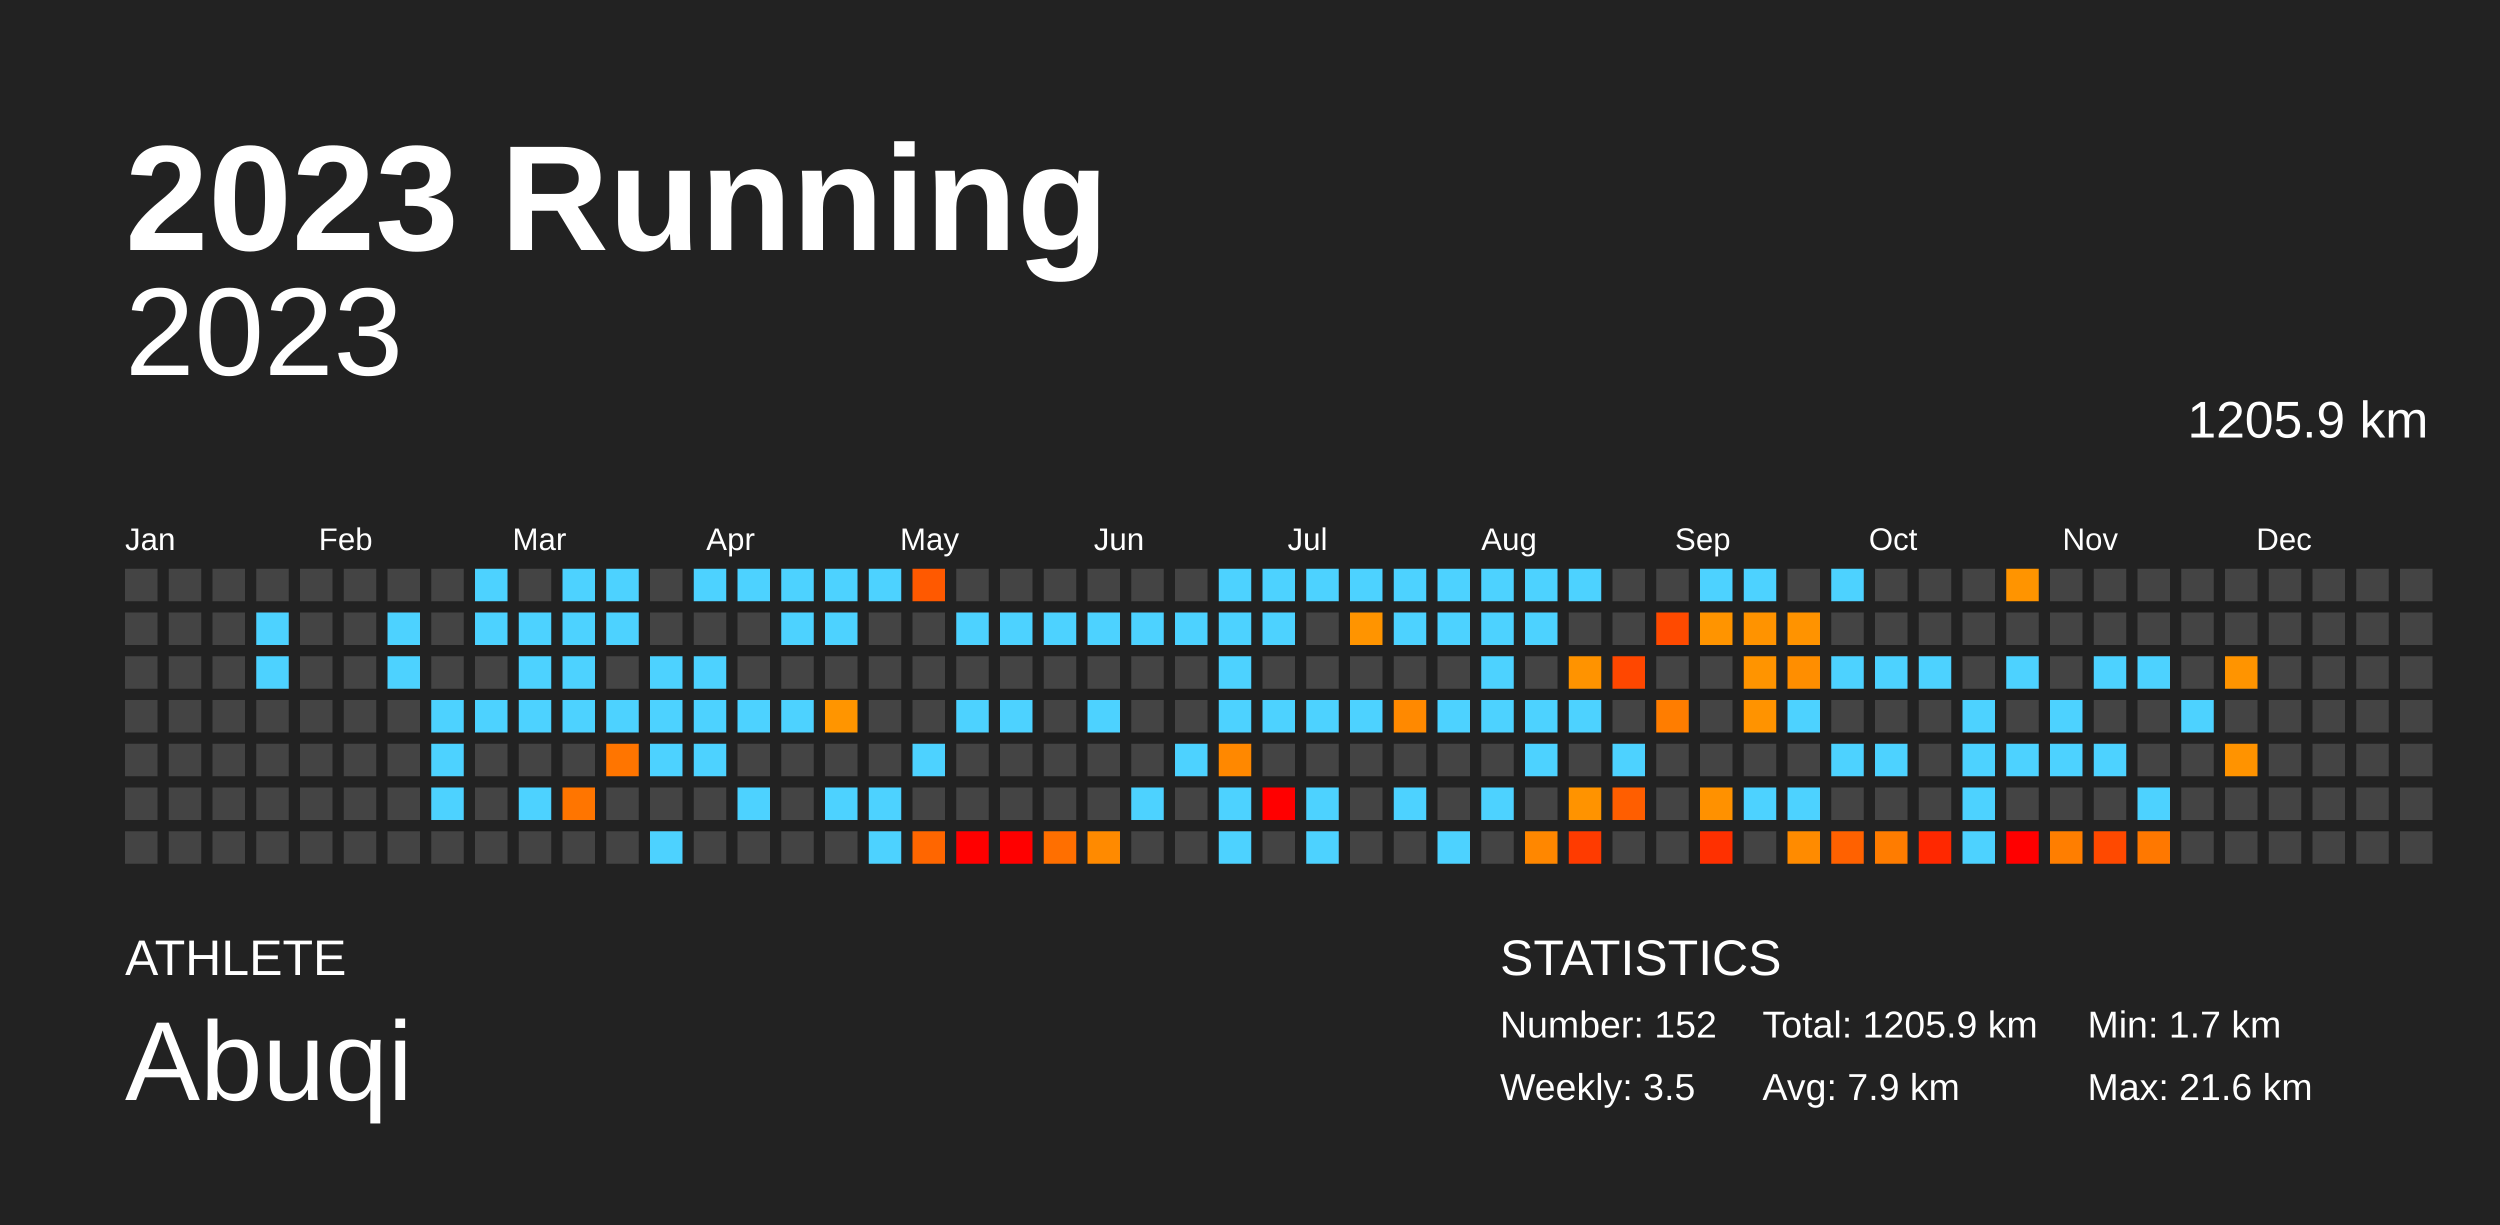
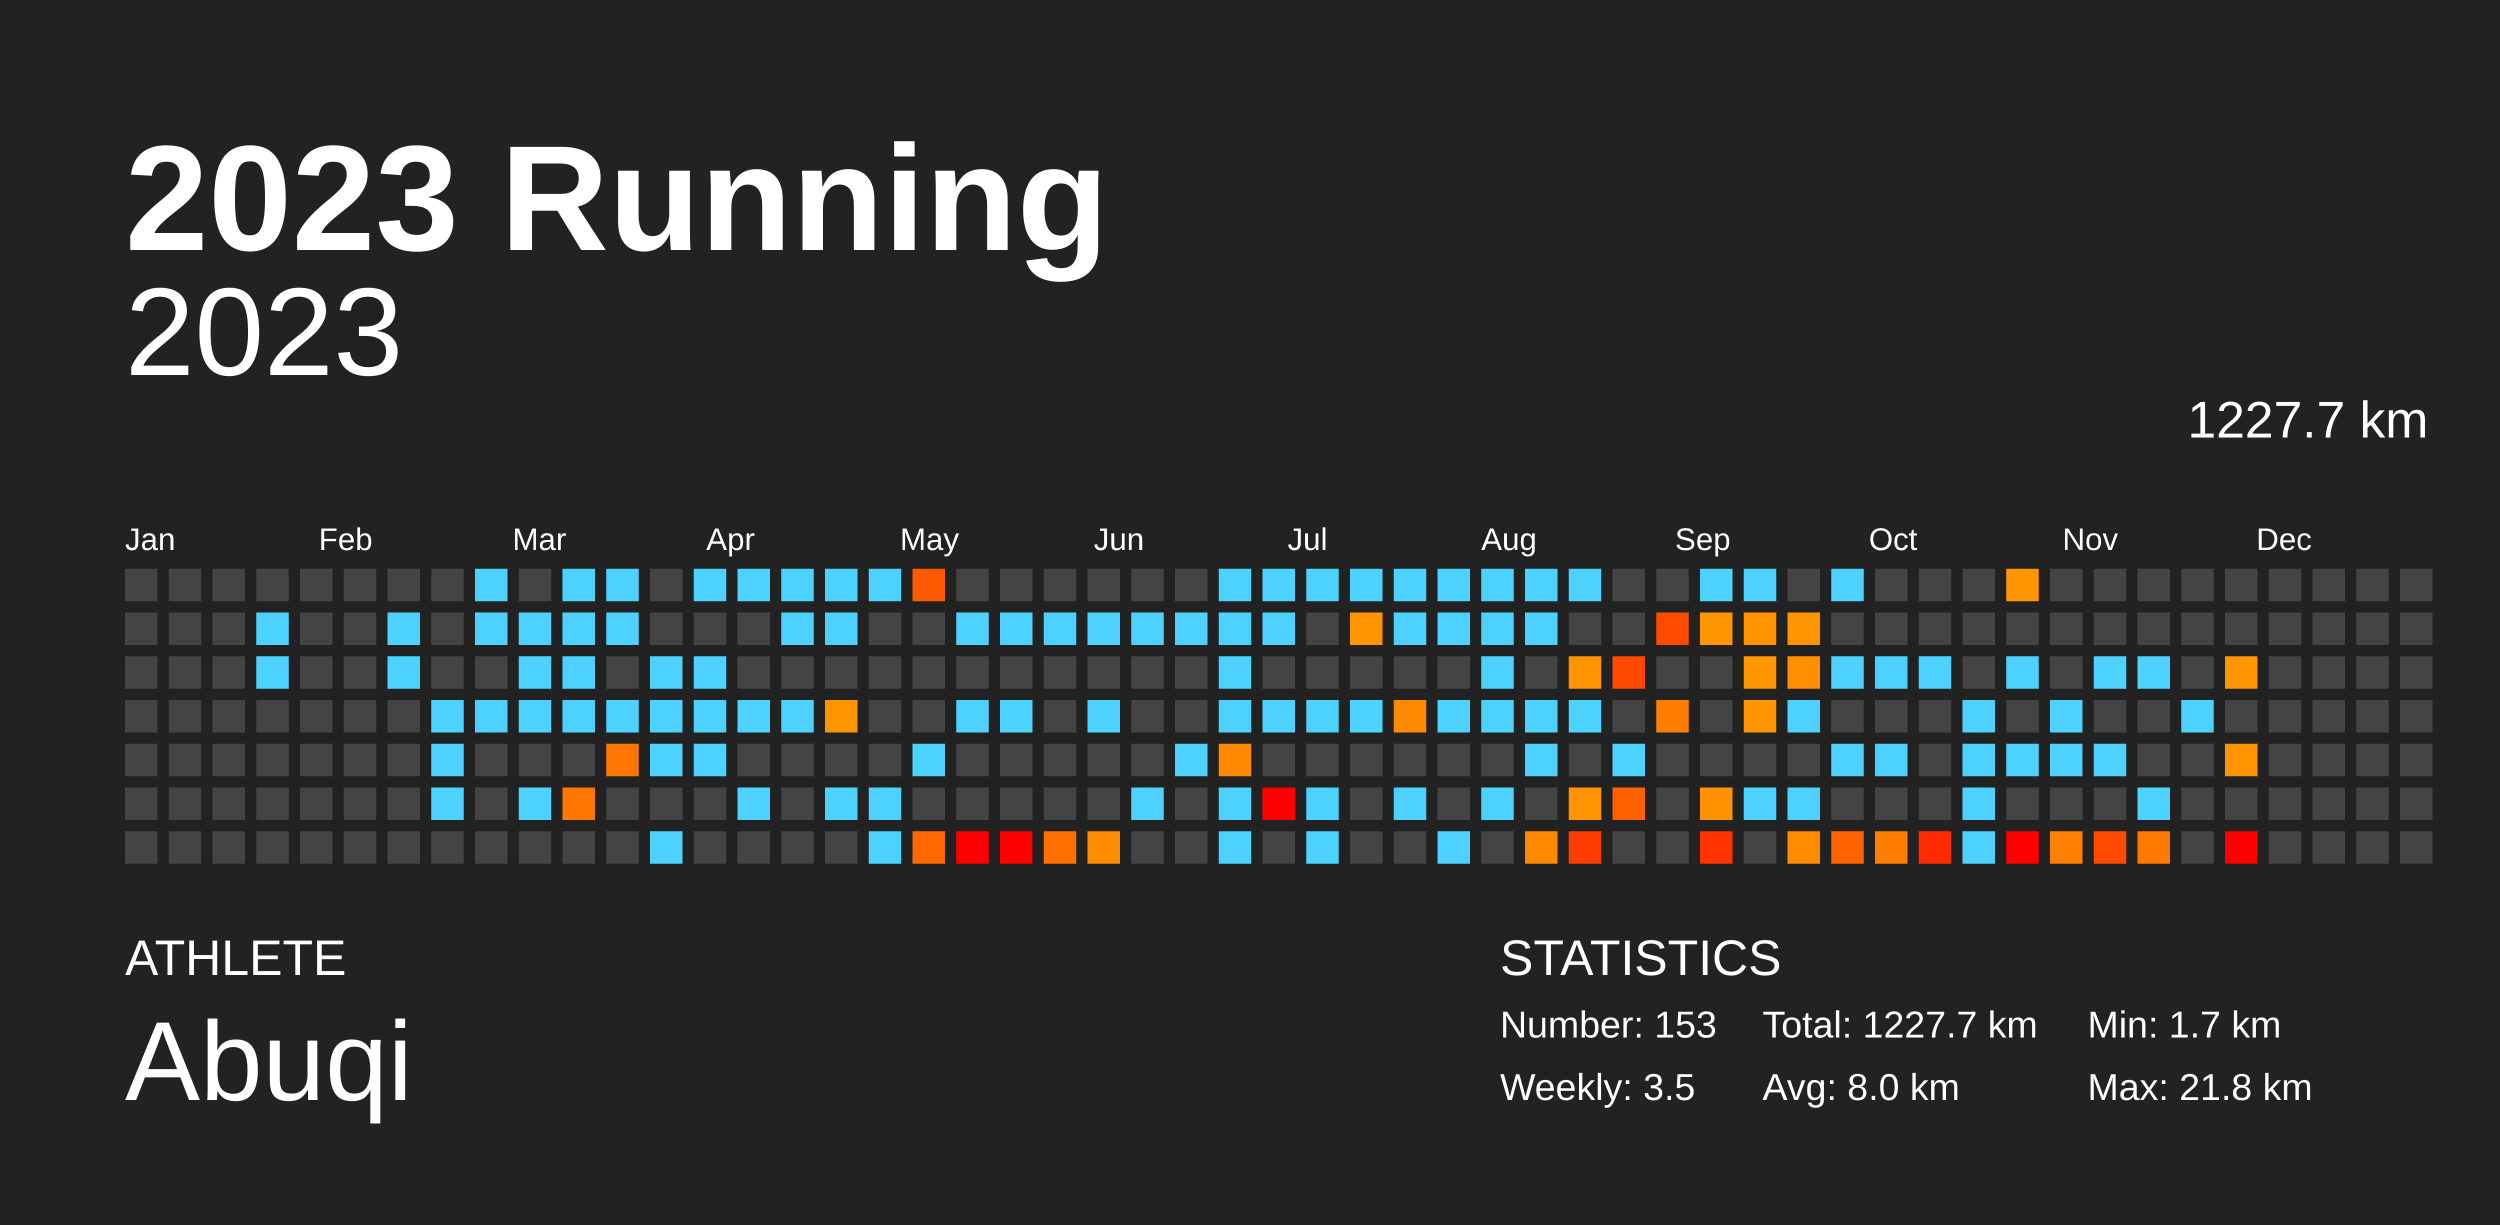
<svg xmlns="http://www.w3.org/2000/svg" baseProfile="full" height="98mm" version="1.1" viewBox="0,0,200,98" width="200mm">
  <defs />
  <rect fill="#222222" height="98" width="200" x="0" y="0" />
  <text fill="#FFFFFF" style="font-size:12px; font-family:Arial; font-weight:bold;" x="10" y="20">2023 Running</text>
  <text fill="#FFFFFF" style="font-size:4px; font-family:Arial" x="10" y="78">ATHLETE</text>
  <text fill="#FFFFFF" style="font-size:9px; font-family:Arial" x="10" y="88">Abuqi</text>
  <text fill="#FFFFFF" style="font-size:4px; font-family:Arial" x="120" y="78">STATISTICS</text>
-   <text fill="#FFFFFF" style="font-size:3px; font-family:Arial" x="120" y="83">Number: 152</text>
+   <text fill="#FFFFFF" style="font-size:3px; font-family:Arial" x="120" y="83">Number: 153</text>
  <text fill="#FFFFFF" style="font-size:3px; font-family:Arial" x="120" y="88">Weekly: 3.5</text>
-   <text fill="#FFFFFF" style="font-size:3px; font-family:Arial" x="141" y="83">Total: 1205.9 km</text>
-   <text fill="#FFFFFF" style="font-size:3px; font-family:Arial" x="141" y="88">Avg: 7.9 km</text>
+   <text fill="#FFFFFF" style="font-size:3px; font-family:Arial" x="141" y="83">Total: 1227.7 km</text>
+   <text fill="#FFFFFF" style="font-size:3px; font-family:Arial" x="141" y="88">Avg: 8.0 km</text>
  <text fill="#FFFFFF" style="font-size:3px; font-family:Arial" x="167" y="83">Min: 1.7 km</text>
-   <text fill="#FFFFFF" style="font-size:3px; font-family:Arial" x="167" y="88">Max: 21.6 km</text>
+   <text fill="#FFFFFF" style="font-size:3px; font-family:Arial" x="167" y="88">Max: 21.8 km</text>
  <text alignment-baseline="hanging" fill="#FFFFFF" style="font-size:10.0px; font-family:Arial;" x="10" y="30">2023</text>
-   <text alignment-baseline="hanging" fill="#FFFFFF" style="font-size:4.125px; font-family:Arial;" x="175" y="35">1205.9 km</text>
+   <text alignment-baseline="hanging" fill="#FFFFFF" style="font-size:4.125px; font-family:Arial;" x="175" y="35">1227.7 km</text>
  <text fill="#FFFFFF" style="font-size:2.5px; font-family:Arial" x="10.0" y="44">Jan</text>
  <text fill="#FFFFFF" style="font-size:2.5px; font-family:Arial" x="25.5" y="44">Feb</text>
  <text fill="#FFFFFF" style="font-size:2.5px; font-family:Arial" x="41.0" y="44">Mar</text>
  <text fill="#FFFFFF" style="font-size:2.5px; font-family:Arial" x="56.5" y="44">Apr</text>
  <text fill="#FFFFFF" style="font-size:2.5px; font-family:Arial" x="72.0" y="44">May</text>
  <text fill="#FFFFFF" style="font-size:2.5px; font-family:Arial" x="87.5" y="44">Jun</text>
  <text fill="#FFFFFF" style="font-size:2.5px; font-family:Arial" x="103.0" y="44">Jul</text>
  <text fill="#FFFFFF" style="font-size:2.5px; font-family:Arial" x="118.5" y="44">Aug</text>
  <text fill="#FFFFFF" style="font-size:2.5px; font-family:Arial" x="134.0" y="44">Sep</text>
  <text fill="#FFFFFF" style="font-size:2.5px; font-family:Arial" x="149.5" y="44">Oct</text>
  <text fill="#FFFFFF" style="font-size:2.5px; font-family:Arial" x="165.0" y="44">Nov</text>
  <text fill="#FFFFFF" style="font-size:2.5px; font-family:Arial" x="180.5" y="44">Dec</text>
  <rect fill="#444444" height="2.6" width="2.6" x="10.0" y="45.5" />
  <rect fill="#444444" height="2.6" width="2.6" x="10.0" y="49.0" />
  <rect fill="#444444" height="2.6" width="2.6" x="10.0" y="52.5" />
  <rect fill="#444444" height="2.6" width="2.6" x="10.0" y="56.0" />
  <rect fill="#444444" height="2.6" width="2.6" x="10.0" y="59.5" />
  <rect fill="#444444" height="2.6" width="2.6" x="10.0" y="63.0" />
  <rect fill="#444444" height="2.6" width="2.6" x="10.0" y="66.5" />
  <rect fill="#444444" height="2.6" width="2.6" x="13.5" y="45.5" />
  <rect fill="#444444" height="2.6" width="2.6" x="13.5" y="49.0" />
  <rect fill="#444444" height="2.6" width="2.6" x="13.5" y="52.5" />
  <rect fill="#444444" height="2.6" width="2.6" x="13.5" y="56.0" />
  <rect fill="#444444" height="2.6" width="2.6" x="13.5" y="59.5" />
  <rect fill="#444444" height="2.6" width="2.6" x="13.5" y="63.0" />
  <rect fill="#444444" height="2.6" width="2.6" x="13.5" y="66.5" />
  <rect fill="#444444" height="2.6" width="2.6" x="17.0" y="45.5" />
  <rect fill="#444444" height="2.6" width="2.6" x="17.0" y="49.0" />
  <rect fill="#444444" height="2.6" width="2.6" x="17.0" y="52.5" />
  <rect fill="#444444" height="2.6" width="2.6" x="17.0" y="56.0" />
  <rect fill="#444444" height="2.6" width="2.6" x="17.0" y="59.5" />
  <rect fill="#444444" height="2.6" width="2.6" x="17.0" y="63.0" />
  <rect fill="#444444" height="2.6" width="2.6" x="17.0" y="66.5" />
  <rect fill="#444444" height="2.6" width="2.6" x="20.5" y="45.5" />
  <rect fill="#4dd2ff" height="2.6" width="2.6" x="20.5" y="49.0" />
  <rect fill="#4dd2ff" height="2.6" width="2.6" x="20.5" y="52.5" />
  <rect fill="#444444" height="2.6" width="2.6" x="20.5" y="56.0" />
  <rect fill="#444444" height="2.6" width="2.6" x="20.5" y="59.5" />
  <rect fill="#444444" height="2.6" width="2.6" x="20.5" y="63.0" />
  <rect fill="#444444" height="2.6" width="2.6" x="20.5" y="66.5" />
  <rect fill="#444444" height="2.6" width="2.6" x="24.0" y="45.5" />
  <rect fill="#444444" height="2.6" width="2.6" x="24.0" y="49.0" />
  <rect fill="#444444" height="2.6" width="2.6" x="24.0" y="52.5" />
  <rect fill="#444444" height="2.6" width="2.6" x="24.0" y="56.0" />
  <rect fill="#444444" height="2.6" width="2.6" x="24.0" y="59.5" />
  <rect fill="#444444" height="2.6" width="2.6" x="24.0" y="63.0" />
  <rect fill="#444444" height="2.6" width="2.6" x="24.0" y="66.5" />
  <rect fill="#444444" height="2.6" width="2.6" x="27.5" y="45.5" />
  <rect fill="#444444" height="2.6" width="2.6" x="27.5" y="49.0" />
  <rect fill="#444444" height="2.6" width="2.6" x="27.5" y="52.5" />
  <rect fill="#444444" height="2.6" width="2.6" x="27.5" y="56.0" />
  <rect fill="#444444" height="2.6" width="2.6" x="27.5" y="59.5" />
  <rect fill="#444444" height="2.6" width="2.6" x="27.5" y="63.0" />
  <rect fill="#444444" height="2.6" width="2.6" x="27.5" y="66.5" />
  <rect fill="#444444" height="2.6" width="2.6" x="31.0" y="45.5" />
  <rect fill="#4dd2ff" height="2.6" width="2.6" x="31.0" y="49.0" />
  <rect fill="#4dd2ff" height="2.6" width="2.6" x="31.0" y="52.5" />
  <rect fill="#444444" height="2.6" width="2.6" x="31.0" y="56.0" />
  <rect fill="#444444" height="2.6" width="2.6" x="31.0" y="59.5" />
  <rect fill="#444444" height="2.6" width="2.6" x="31.0" y="63.0" />
  <rect fill="#444444" height="2.6" width="2.6" x="31.0" y="66.5" />
  <rect fill="#444444" height="2.6" width="2.6" x="34.5" y="45.5" />
  <rect fill="#444444" height="2.6" width="2.6" x="34.5" y="49.0" />
  <rect fill="#444444" height="2.6" width="2.6" x="34.5" y="52.5" />
  <rect fill="#4dd2ff" height="2.6" width="2.6" x="34.5" y="56.0" />
  <rect fill="#4dd2ff" height="2.6" width="2.6" x="34.5" y="59.5" />
  <rect fill="#4dd2ff" height="2.6" width="2.6" x="34.5" y="63.0" />
  <rect fill="#444444" height="2.6" width="2.6" x="34.5" y="66.5" />
  <rect fill="#4dd2ff" height="2.6" width="2.6" x="38.0" y="45.5" />
  <rect fill="#4dd2ff" height="2.6" width="2.6" x="38.0" y="49.0" />
  <rect fill="#444444" height="2.6" width="2.6" x="38.0" y="52.5" />
  <rect fill="#4dd2ff" height="2.6" width="2.6" x="38.0" y="56.0" />
  <rect fill="#444444" height="2.6" width="2.6" x="38.0" y="59.5" />
  <rect fill="#444444" height="2.6" width="2.6" x="38.0" y="63.0" />
  <rect fill="#444444" height="2.6" width="2.6" x="38.0" y="66.5" />
  <rect fill="#444444" height="2.6" width="2.6" x="41.5" y="45.5" />
  <rect fill="#4dd2ff" height="2.6" width="2.6" x="41.5" y="49.0" />
  <rect fill="#4dd2ff" height="2.6" width="2.6" x="41.5" y="52.5" />
  <rect fill="#4dd2ff" height="2.6" width="2.6" x="41.5" y="56.0" />
  <rect fill="#444444" height="2.6" width="2.6" x="41.5" y="59.5" />
  <rect fill="#4dd2ff" height="2.6" width="2.6" x="41.5" y="63.0" />
  <rect fill="#444444" height="2.6" width="2.6" x="41.5" y="66.5" />
  <rect fill="#4dd2ff" height="2.6" width="2.6" x="45.0" y="45.5" />
  <rect fill="#4dd2ff" height="2.6" width="2.6" x="45.0" y="49.0" />
  <rect fill="#4dd2ff" height="2.6" width="2.6" x="45.0" y="52.5" />
  <rect fill="#4dd2ff" height="2.6" width="2.6" x="45.0" y="56.0" />
  <rect fill="#444444" height="2.6" width="2.6" x="45.0" y="59.5" />
-   <rect fill="#ff7500" height="2.6" width="2.6" x="45.0" y="63.0" />
+   <rect fill="#ff7600" height="2.6" width="2.6" x="45.0" y="63.0" />
  <rect fill="#444444" height="2.6" width="2.6" x="45.0" y="66.5" />
  <rect fill="#4dd2ff" height="2.6" width="2.6" x="48.5" y="45.5" />
  <rect fill="#4dd2ff" height="2.6" width="2.6" x="48.5" y="49.0" />
  <rect fill="#444444" height="2.6" width="2.6" x="48.5" y="52.5" />
  <rect fill="#4dd2ff" height="2.6" width="2.6" x="48.5" y="56.0" />
-   <rect fill="#ff7500" height="2.6" width="2.6" x="48.5" y="59.5" />
+   <rect fill="#ff7600" height="2.6" width="2.6" x="48.5" y="59.5" />
  <rect fill="#444444" height="2.6" width="2.6" x="48.5" y="63.0" />
  <rect fill="#444444" height="2.6" width="2.6" x="48.5" y="66.5" />
  <rect fill="#444444" height="2.6" width="2.6" x="52.0" y="45.5" />
  <rect fill="#444444" height="2.6" width="2.6" x="52.0" y="49.0" />
  <rect fill="#4dd2ff" height="2.6" width="2.6" x="52.0" y="52.5" />
  <rect fill="#4dd2ff" height="2.6" width="2.6" x="52.0" y="56.0" />
  <rect fill="#4dd2ff" height="2.6" width="2.6" x="52.0" y="59.5" />
  <rect fill="#444444" height="2.6" width="2.6" x="52.0" y="63.0" />
  <rect fill="#4dd2ff" height="2.6" width="2.6" x="52.0" y="66.5" />
  <rect fill="#4dd2ff" height="2.6" width="2.6" x="55.5" y="45.5" />
  <rect fill="#444444" height="2.6" width="2.6" x="55.5" y="49.0" />
  <rect fill="#4dd2ff" height="2.6" width="2.6" x="55.5" y="52.5" />
  <rect fill="#4dd2ff" height="2.6" width="2.6" x="55.5" y="56.0" />
  <rect fill="#4dd2ff" height="2.6" width="2.6" x="55.5" y="59.5" />
  <rect fill="#444444" height="2.6" width="2.6" x="55.5" y="63.0" />
  <rect fill="#444444" height="2.6" width="2.6" x="55.5" y="66.5" />
  <rect fill="#4dd2ff" height="2.6" width="2.6" x="59.0" y="45.5" />
  <rect fill="#444444" height="2.6" width="2.6" x="59.0" y="49.0" />
  <rect fill="#444444" height="2.6" width="2.6" x="59.0" y="52.5" />
  <rect fill="#4dd2ff" height="2.6" width="2.6" x="59.0" y="56.0" />
  <rect fill="#444444" height="2.6" width="2.6" x="59.0" y="59.5" />
  <rect fill="#4dd2ff" height="2.6" width="2.6" x="59.0" y="63.0" />
  <rect fill="#444444" height="2.6" width="2.6" x="59.0" y="66.5" />
  <rect fill="#4dd2ff" height="2.6" width="2.6" x="62.5" y="45.5" />
  <rect fill="#4dd2ff" height="2.6" width="2.6" x="62.5" y="49.0" />
  <rect fill="#444444" height="2.6" width="2.6" x="62.5" y="52.5" />
  <rect fill="#4dd2ff" height="2.6" width="2.6" x="62.5" y="56.0" />
  <rect fill="#444444" height="2.6" width="2.6" x="62.5" y="59.5" />
  <rect fill="#444444" height="2.6" width="2.6" x="62.5" y="63.0" />
  <rect fill="#444444" height="2.6" width="2.6" x="62.5" y="66.5" />
  <rect fill="#4dd2ff" height="2.6" width="2.6" x="66.0" y="45.5" />
  <rect fill="#4dd2ff" height="2.6" width="2.6" x="66.0" y="49.0" />
  <rect fill="#444444" height="2.6" width="2.6" x="66.0" y="52.5" />
-   <rect fill="#ff9500" height="2.6" width="2.6" x="66.0" y="56.0" />
+   <rect fill="#ff9600" height="2.6" width="2.6" x="66.0" y="56.0" />
  <rect fill="#444444" height="2.6" width="2.6" x="66.0" y="59.5" />
  <rect fill="#4dd2ff" height="2.6" width="2.6" x="66.0" y="63.0" />
  <rect fill="#444444" height="2.6" width="2.6" x="66.0" y="66.5" />
  <rect fill="#4dd2ff" height="2.6" width="2.6" x="69.5" y="45.5" />
  <rect fill="#444444" height="2.6" width="2.6" x="69.5" y="49.0" />
  <rect fill="#444444" height="2.6" width="2.6" x="69.5" y="52.5" />
  <rect fill="#444444" height="2.6" width="2.6" x="69.5" y="56.0" />
  <rect fill="#444444" height="2.6" width="2.6" x="69.5" y="59.5" />
  <rect fill="#4dd2ff" height="2.6" width="2.6" x="69.5" y="63.0" />
  <rect fill="#4dd2ff" height="2.6" width="2.6" x="69.5" y="66.5" />
-   <rect fill="#ff5900" height="2.6" width="2.6" x="73.0" y="45.5" />
+   <rect fill="#ff5a00" height="2.6" width="2.6" x="73.0" y="45.5" />
  <rect fill="#444444" height="2.6" width="2.6" x="73.0" y="49.0" />
  <rect fill="#444444" height="2.6" width="2.6" x="73.0" y="52.5" />
  <rect fill="#444444" height="2.6" width="2.6" x="73.0" y="56.0" />
  <rect fill="#4dd2ff" height="2.6" width="2.6" x="73.0" y="59.5" />
  <rect fill="#444444" height="2.6" width="2.6" x="73.0" y="63.0" />
-   <rect fill="#ff6600" height="2.6" width="2.6" x="73.0" y="66.5" />
+   <rect fill="#ff6700" height="2.6" width="2.6" x="73.0" y="66.5" />
  <rect fill="#444444" height="2.6" width="2.6" x="76.5" y="45.5" />
  <rect fill="#4dd2ff" height="2.6" width="2.6" x="76.5" y="49.0" />
  <rect fill="#444444" height="2.6" width="2.6" x="76.5" y="52.5" />
  <rect fill="#4dd2ff" height="2.6" width="2.6" x="76.5" y="56.0" />
  <rect fill="#444444" height="2.6" width="2.6" x="76.5" y="59.5" />
  <rect fill="#444444" height="2.6" width="2.6" x="76.5" y="63.0" />
  <rect fill="red" height="2.6" width="2.6" x="76.5" y="66.5" />
  <rect fill="#444444" height="2.6" width="2.6" x="80.0" y="45.5" />
  <rect fill="#4dd2ff" height="2.6" width="2.6" x="80.0" y="49.0" />
  <rect fill="#444444" height="2.6" width="2.6" x="80.0" y="52.5" />
  <rect fill="#4dd2ff" height="2.6" width="2.6" x="80.0" y="56.0" />
  <rect fill="#444444" height="2.6" width="2.6" x="80.0" y="59.5" />
  <rect fill="#444444" height="2.6" width="2.6" x="80.0" y="63.0" />
  <rect fill="red" height="2.6" width="2.6" x="80.0" y="66.5" />
  <rect fill="#444444" height="2.6" width="2.6" x="83.5" y="45.5" />
  <rect fill="#4dd2ff" height="2.6" width="2.6" x="83.5" y="49.0" />
  <rect fill="#444444" height="2.6" width="2.6" x="83.5" y="52.5" />
  <rect fill="#444444" height="2.6" width="2.6" x="83.5" y="56.0" />
  <rect fill="#444444" height="2.6" width="2.6" x="83.5" y="59.5" />
  <rect fill="#444444" height="2.6" width="2.6" x="83.5" y="63.0" />
-   <rect fill="#ff6f00" height="2.6" width="2.6" x="83.5" y="66.5" />
+   <rect fill="#ff7000" height="2.6" width="2.6" x="83.5" y="66.5" />
  <rect fill="#444444" height="2.6" width="2.6" x="87.0" y="45.5" />
  <rect fill="#4dd2ff" height="2.6" width="2.6" x="87.0" y="49.0" />
  <rect fill="#444444" height="2.6" width="2.6" x="87.0" y="52.5" />
  <rect fill="#4dd2ff" height="2.6" width="2.6" x="87.0" y="56.0" />
  <rect fill="#444444" height="2.6" width="2.6" x="87.0" y="59.5" />
  <rect fill="#444444" height="2.6" width="2.6" x="87.0" y="63.0" />
-   <rect fill="#ff8a00" height="2.6" width="2.6" x="87.0" y="66.5" />
+   <rect fill="#ff8b00" height="2.6" width="2.6" x="87.0" y="66.5" />
  <rect fill="#444444" height="2.6" width="2.6" x="90.5" y="45.5" />
  <rect fill="#4dd2ff" height="2.6" width="2.6" x="90.5" y="49.0" />
  <rect fill="#444444" height="2.6" width="2.6" x="90.5" y="52.5" />
  <rect fill="#444444" height="2.6" width="2.6" x="90.5" y="56.0" />
  <rect fill="#444444" height="2.6" width="2.6" x="90.5" y="59.5" />
  <rect fill="#4dd2ff" height="2.6" width="2.6" x="90.5" y="63.0" />
  <rect fill="#444444" height="2.6" width="2.6" x="90.5" y="66.5" />
  <rect fill="#444444" height="2.6" width="2.6" x="94.0" y="45.5" />
  <rect fill="#4dd2ff" height="2.6" width="2.6" x="94.0" y="49.0" />
  <rect fill="#444444" height="2.6" width="2.6" x="94.0" y="52.5" />
  <rect fill="#444444" height="2.6" width="2.6" x="94.0" y="56.0" />
  <rect fill="#4dd2ff" height="2.6" width="2.6" x="94.0" y="59.5" />
  <rect fill="#444444" height="2.6" width="2.6" x="94.0" y="63.0" />
  <rect fill="#444444" height="2.6" width="2.6" x="94.0" y="66.5" />
  <rect fill="#4dd2ff" height="2.6" width="2.6" x="97.5" y="45.5" />
  <rect fill="#4dd2ff" height="2.6" width="2.6" x="97.5" y="49.0" />
  <rect fill="#4dd2ff" height="2.6" width="2.6" x="97.5" y="52.5" />
  <rect fill="#4dd2ff" height="2.6" width="2.6" x="97.5" y="56.0" />
-   <rect fill="#ff8800" height="2.6" width="2.6" x="97.5" y="59.5" />
+   <rect fill="#ff8900" height="2.6" width="2.6" x="97.5" y="59.5" />
  <rect fill="#4dd2ff" height="2.6" width="2.6" x="97.5" y="63.0" />
  <rect fill="#4dd2ff" height="2.6" width="2.6" x="97.5" y="66.5" />
  <rect fill="#4dd2ff" height="2.6" width="2.6" x="101.0" y="45.5" />
  <rect fill="#4dd2ff" height="2.6" width="2.6" x="101.0" y="49.0" />
  <rect fill="#444444" height="2.6" width="2.6" x="101.0" y="52.5" />
  <rect fill="#4dd2ff" height="2.6" width="2.6" x="101.0" y="56.0" />
  <rect fill="#444444" height="2.6" width="2.6" x="101.0" y="59.5" />
  <rect fill="red" height="2.6" width="2.6" x="101.0" y="63.0" />
  <rect fill="#444444" height="2.6" width="2.6" x="101.0" y="66.5" />
  <rect fill="#4dd2ff" height="2.6" width="2.6" x="104.5" y="45.5" />
  <rect fill="#444444" height="2.6" width="2.6" x="104.5" y="49.0" />
  <rect fill="#444444" height="2.6" width="2.6" x="104.5" y="52.5" />
  <rect fill="#4dd2ff" height="2.6" width="2.6" x="104.5" y="56.0" />
  <rect fill="#444444" height="2.6" width="2.6" x="104.5" y="59.5" />
  <rect fill="#4dd2ff" height="2.6" width="2.6" x="104.5" y="63.0" />
  <rect fill="#4dd2ff" height="2.6" width="2.6" x="104.5" y="66.5" />
  <rect fill="#4dd2ff" height="2.6" width="2.6" x="108.0" y="45.5" />
-   <rect fill="#ff9400" height="2.6" width="2.6" x="108.0" y="49.0" />
+   <rect fill="#ff9500" height="2.6" width="2.6" x="108.0" y="49.0" />
  <rect fill="#444444" height="2.6" width="2.6" x="108.0" y="52.5" />
  <rect fill="#4dd2ff" height="2.6" width="2.6" x="108.0" y="56.0" />
  <rect fill="#444444" height="2.6" width="2.6" x="108.0" y="59.5" />
  <rect fill="#444444" height="2.6" width="2.6" x="108.0" y="63.0" />
  <rect fill="#444444" height="2.6" width="2.6" x="108.0" y="66.5" />
  <rect fill="#4dd2ff" height="2.6" width="2.6" x="111.5" y="45.5" />
  <rect fill="#4dd2ff" height="2.6" width="2.6" x="111.5" y="49.0" />
  <rect fill="#444444" height="2.6" width="2.6" x="111.5" y="52.5" />
-   <rect fill="#ff8900" height="2.6" width="2.6" x="111.5" y="56.0" />
+   <rect fill="#ff8a00" height="2.6" width="2.6" x="111.5" y="56.0" />
  <rect fill="#444444" height="2.6" width="2.6" x="111.5" y="59.5" />
  <rect fill="#4dd2ff" height="2.6" width="2.6" x="111.5" y="63.0" />
  <rect fill="#444444" height="2.6" width="2.6" x="111.5" y="66.5" />
  <rect fill="#4dd2ff" height="2.6" width="2.6" x="115.0" y="45.5" />
  <rect fill="#4dd2ff" height="2.6" width="2.6" x="115.0" y="49.0" />
  <rect fill="#444444" height="2.6" width="2.6" x="115.0" y="52.5" />
  <rect fill="#4dd2ff" height="2.6" width="2.6" x="115.0" y="56.0" />
  <rect fill="#444444" height="2.6" width="2.6" x="115.0" y="59.5" />
  <rect fill="#444444" height="2.6" width="2.6" x="115.0" y="63.0" />
  <rect fill="#4dd2ff" height="2.6" width="2.6" x="115.0" y="66.5" />
  <rect fill="#4dd2ff" height="2.6" width="2.6" x="118.5" y="45.5" />
  <rect fill="#4dd2ff" height="2.6" width="2.6" x="118.5" y="49.0" />
  <rect fill="#4dd2ff" height="2.6" width="2.6" x="118.5" y="52.5" />
  <rect fill="#4dd2ff" height="2.6" width="2.6" x="118.5" y="56.0" />
  <rect fill="#444444" height="2.6" width="2.6" x="118.5" y="59.5" />
  <rect fill="#4dd2ff" height="2.6" width="2.6" x="118.5" y="63.0" />
  <rect fill="#444444" height="2.6" width="2.6" x="118.5" y="66.5" />
  <rect fill="#4dd2ff" height="2.6" width="2.6" x="122.0" y="45.5" />
  <rect fill="#4dd2ff" height="2.6" width="2.6" x="122.0" y="49.0" />
  <rect fill="#444444" height="2.6" width="2.6" x="122.0" y="52.5" />
  <rect fill="#4dd2ff" height="2.6" width="2.6" x="122.0" y="56.0" />
  <rect fill="#4dd2ff" height="2.6" width="2.6" x="122.0" y="59.5" />
  <rect fill="#444444" height="2.6" width="2.6" x="122.0" y="63.0" />
-   <rect fill="#ff8700" height="2.6" width="2.6" x="122.0" y="66.5" />
+   <rect fill="#ff8800" height="2.6" width="2.6" x="122.0" y="66.5" />
  <rect fill="#4dd2ff" height="2.6" width="2.6" x="125.5" y="45.5" />
  <rect fill="#444444" height="2.6" width="2.6" x="125.5" y="49.0" />
-   <rect fill="#ff9300" height="2.6" width="2.6" x="125.5" y="52.5" />
+   <rect fill="#ff9400" height="2.6" width="2.6" x="125.5" y="52.5" />
  <rect fill="#4dd2ff" height="2.6" width="2.6" x="125.5" y="56.0" />
  <rect fill="#444444" height="2.6" width="2.6" x="125.5" y="59.5" />
-   <rect fill="#ff9300" height="2.6" width="2.6" x="125.5" y="63.0" />
-   <rect fill="#ff3b00" height="2.6" width="2.6" x="125.5" y="66.5" />
+   <rect fill="#ff9400" height="2.6" width="2.6" x="125.5" y="63.0" />
+   <rect fill="#ff3c00" height="2.6" width="2.6" x="125.5" y="66.5" />
  <rect fill="#444444" height="2.6" width="2.6" x="129.0" y="45.5" />
  <rect fill="#444444" height="2.6" width="2.6" x="129.0" y="49.0" />
-   <rect fill="#ff4700" height="2.6" width="2.6" x="129.0" y="52.5" />
+   <rect fill="#ff4800" height="2.6" width="2.6" x="129.0" y="52.5" />
  <rect fill="#444444" height="2.6" width="2.6" x="129.0" y="56.0" />
  <rect fill="#4dd2ff" height="2.6" width="2.6" x="129.0" y="59.5" />
-   <rect fill="#ff5e00" height="2.6" width="2.6" x="129.0" y="63.0" />
+   <rect fill="#ff6000" height="2.6" width="2.6" x="129.0" y="63.0" />
  <rect fill="#444444" height="2.6" width="2.6" x="129.0" y="66.5" />
  <rect fill="#444444" height="2.6" width="2.6" x="132.5" y="45.5" />
-   <rect fill="#ff4a00" height="2.6" width="2.6" x="132.5" y="49.0" />
+   <rect fill="#ff4b00" height="2.6" width="2.6" x="132.5" y="49.0" />
  <rect fill="#444444" height="2.6" width="2.6" x="132.5" y="52.5" />
-   <rect fill="#ff7d00" height="2.6" width="2.6" x="132.5" y="56.0" />
+   <rect fill="#ff7e00" height="2.6" width="2.6" x="132.5" y="56.0" />
  <rect fill="#444444" height="2.6" width="2.6" x="132.5" y="59.5" />
  <rect fill="#444444" height="2.6" width="2.6" x="132.5" y="63.0" />
  <rect fill="#444444" height="2.6" width="2.6" x="132.5" y="66.5" />
  <rect fill="#4dd2ff" height="2.6" width="2.6" x="136.0" y="45.5" />
-   <rect fill="#ff9400" height="2.6" width="2.6" x="136.0" y="49.0" />
+   <rect fill="#ff9500" height="2.6" width="2.6" x="136.0" y="49.0" />
  <rect fill="#444444" height="2.6" width="2.6" x="136.0" y="52.5" />
  <rect fill="#444444" height="2.6" width="2.6" x="136.0" y="56.0" />
  <rect fill="#444444" height="2.6" width="2.6" x="136.0" y="59.5" />
-   <rect fill="#ff9100" height="2.6" width="2.6" x="136.0" y="63.0" />
-   <rect fill="#ff3000" height="2.6" width="2.6" x="136.0" y="66.5" />
+   <rect fill="#ff9200" height="2.6" width="2.6" x="136.0" y="63.0" />
+   <rect fill="#ff3200" height="2.6" width="2.6" x="136.0" y="66.5" />
  <rect fill="#4dd2ff" height="2.6" width="2.6" x="139.5" y="45.5" />
-   <rect fill="#ff9300" height="2.6" width="2.6" x="139.5" y="49.0" />
-   <rect fill="#ff9400" height="2.6" width="2.6" x="139.5" y="52.5" />
-   <rect fill="#ff9300" height="2.6" width="2.6" x="139.5" y="56.0" />
+   <rect fill="#ff9400" height="2.6" width="2.6" x="139.5" y="49.0" />
+   <rect fill="#ff9500" height="2.6" width="2.6" x="139.5" y="52.5" />
+   <rect fill="#ff9400" height="2.6" width="2.6" x="139.5" y="56.0" />
  <rect fill="#444444" height="2.6" width="2.6" x="139.5" y="59.5" />
  <rect fill="#4dd2ff" height="2.6" width="2.6" x="139.5" y="63.0" />
  <rect fill="#444444" height="2.6" width="2.6" x="139.5" y="66.5" />
  <rect fill="#444444" height="2.6" width="2.6" x="143.0" y="45.5" />
-   <rect fill="#ff9300" height="2.6" width="2.6" x="143.0" y="49.0" />
-   <rect fill="#ff8e00" height="2.6" width="2.6" x="143.0" y="52.5" />
+   <rect fill="#ff9400" height="2.6" width="2.6" x="143.0" y="49.0" />
+   <rect fill="#ff8f00" height="2.6" width="2.6" x="143.0" y="52.5" />
  <rect fill="#4dd2ff" height="2.6" width="2.6" x="143.0" y="56.0" />
  <rect fill="#444444" height="2.6" width="2.6" x="143.0" y="59.5" />
  <rect fill="#4dd2ff" height="2.6" width="2.6" x="143.0" y="63.0" />
-   <rect fill="#ff8b00" height="2.6" width="2.6" x="143.0" y="66.5" />
+   <rect fill="#ff8c00" height="2.6" width="2.6" x="143.0" y="66.5" />
  <rect fill="#4dd2ff" height="2.6" width="2.6" x="146.5" y="45.5" />
  <rect fill="#444444" height="2.6" width="2.6" x="146.5" y="49.0" />
  <rect fill="#4dd2ff" height="2.6" width="2.6" x="146.5" y="52.5" />
  <rect fill="#444444" height="2.6" width="2.6" x="146.5" y="56.0" />
  <rect fill="#4dd2ff" height="2.6" width="2.6" x="146.5" y="59.5" />
  <rect fill="#444444" height="2.6" width="2.6" x="146.5" y="63.0" />
-   <rect fill="#ff6100" height="2.6" width="2.6" x="146.5" y="66.5" />
+   <rect fill="#ff6200" height="2.6" width="2.6" x="146.5" y="66.5" />
  <rect fill="#444444" height="2.6" width="2.6" x="150.0" y="45.5" />
  <rect fill="#444444" height="2.6" width="2.6" x="150.0" y="49.0" />
  <rect fill="#4dd2ff" height="2.6" width="2.6" x="150.0" y="52.5" />
  <rect fill="#444444" height="2.6" width="2.6" x="150.0" y="56.0" />
  <rect fill="#4dd2ff" height="2.6" width="2.6" x="150.0" y="59.5" />
  <rect fill="#444444" height="2.6" width="2.6" x="150.0" y="63.0" />
-   <rect fill="#ff7c00" height="2.6" width="2.6" x="150.0" y="66.5" />
+   <rect fill="#ff7d00" height="2.6" width="2.6" x="150.0" y="66.5" />
  <rect fill="#444444" height="2.6" width="2.6" x="153.5" y="45.5" />
  <rect fill="#444444" height="2.6" width="2.6" x="153.5" y="49.0" />
  <rect fill="#4dd2ff" height="2.6" width="2.6" x="153.5" y="52.5" />
  <rect fill="#444444" height="2.6" width="2.6" x="153.5" y="56.0" />
  <rect fill="#444444" height="2.6" width="2.6" x="153.5" y="59.5" />
  <rect fill="#444444" height="2.6" width="2.6" x="153.5" y="63.0" />
-   <rect fill="#ff2800" height="2.6" width="2.6" x="153.5" y="66.5" />
+   <rect fill="#ff2a00" height="2.6" width="2.6" x="153.5" y="66.5" />
  <rect fill="#444444" height="2.6" width="2.6" x="157.0" y="45.5" />
  <rect fill="#444444" height="2.6" width="2.6" x="157.0" y="49.0" />
  <rect fill="#444444" height="2.6" width="2.6" x="157.0" y="52.5" />
  <rect fill="#4dd2ff" height="2.6" width="2.6" x="157.0" y="56.0" />
  <rect fill="#4dd2ff" height="2.6" width="2.6" x="157.0" y="59.5" />
  <rect fill="#4dd2ff" height="2.6" width="2.6" x="157.0" y="63.0" />
  <rect fill="#4dd2ff" height="2.6" width="2.6" x="157.0" y="66.5" />
-   <rect fill="#ff9400" height="2.6" width="2.6" x="160.5" y="45.5" />
+   <rect fill="#ff9500" height="2.6" width="2.6" x="160.5" y="45.5" />
  <rect fill="#444444" height="2.6" width="2.6" x="160.5" y="49.0" />
  <rect fill="#4dd2ff" height="2.6" width="2.6" x="160.5" y="52.5" />
  <rect fill="#444444" height="2.6" width="2.6" x="160.5" y="56.0" />
  <rect fill="#4dd2ff" height="2.6" width="2.6" x="160.5" y="59.5" />
  <rect fill="#444444" height="2.6" width="2.6" x="160.5" y="63.0" />
  <rect fill="red" height="2.6" width="2.6" x="160.5" y="66.5" />
  <rect fill="#444444" height="2.6" width="2.6" x="164.0" y="45.5" />
  <rect fill="#444444" height="2.6" width="2.6" x="164.0" y="49.0" />
  <rect fill="#444444" height="2.6" width="2.6" x="164.0" y="52.5" />
  <rect fill="#4dd2ff" height="2.6" width="2.6" x="164.0" y="56.0" />
  <rect fill="#4dd2ff" height="2.6" width="2.6" x="164.0" y="59.5" />
  <rect fill="#444444" height="2.6" width="2.6" x="164.0" y="63.0" />
-   <rect fill="#ff7e00" height="2.6" width="2.6" x="164.0" y="66.5" />
+   <rect fill="#ff7f00" height="2.6" width="2.6" x="164.0" y="66.5" />
  <rect fill="#444444" height="2.6" width="2.6" x="167.5" y="45.5" />
  <rect fill="#444444" height="2.6" width="2.6" x="167.5" y="49.0" />
  <rect fill="#4dd2ff" height="2.6" width="2.6" x="167.5" y="52.5" />
  <rect fill="#444444" height="2.6" width="2.6" x="167.5" y="56.0" />
  <rect fill="#4dd2ff" height="2.6" width="2.6" x="167.5" y="59.5" />
  <rect fill="#444444" height="2.6" width="2.6" x="167.5" y="63.0" />
-   <rect fill="#ff4900" height="2.6" width="2.6" x="167.5" y="66.5" />
+   <rect fill="#ff4a00" height="2.6" width="2.6" x="167.5" y="66.5" />
  <rect fill="#444444" height="2.6" width="2.6" x="171.0" y="45.5" />
  <rect fill="#444444" height="2.6" width="2.6" x="171.0" y="49.0" />
  <rect fill="#4dd2ff" height="2.6" width="2.6" x="171.0" y="52.5" />
  <rect fill="#444444" height="2.6" width="2.6" x="171.0" y="56.0" />
  <rect fill="#444444" height="2.6" width="2.6" x="171.0" y="59.5" />
  <rect fill="#4dd2ff" height="2.6" width="2.6" x="171.0" y="63.0" />
-   <rect fill="#ff7800" height="2.6" width="2.6" x="171.0" y="66.5" />
+   <rect fill="#ff7900" height="2.6" width="2.6" x="171.0" y="66.5" />
  <rect fill="#444444" height="2.6" width="2.6" x="174.5" y="45.5" />
  <rect fill="#444444" height="2.6" width="2.6" x="174.5" y="49.0" />
  <rect fill="#444444" height="2.6" width="2.6" x="174.5" y="52.5" />
  <rect fill="#4dd2ff" height="2.6" width="2.6" x="174.5" y="56.0" />
  <rect fill="#444444" height="2.6" width="2.6" x="174.5" y="59.5" />
  <rect fill="#444444" height="2.6" width="2.6" x="174.5" y="63.0" />
  <rect fill="#444444" height="2.6" width="2.6" x="174.5" y="66.5" />
  <rect fill="#444444" height="2.6" width="2.6" x="178.0" y="45.5" />
  <rect fill="#444444" height="2.6" width="2.6" x="178.0" y="49.0" />
-   <rect fill="#ff9400" height="2.6" width="2.6" x="178.0" y="52.5" />
+   <rect fill="#ff9500" height="2.6" width="2.6" x="178.0" y="52.5" />
  <rect fill="#444444" height="2.6" width="2.6" x="178.0" y="56.0" />
-   <rect fill="#ff9300" height="2.6" width="2.6" x="178.0" y="59.5" />
+   <rect fill="#ff9400" height="2.6" width="2.6" x="178.0" y="59.5" />
  <rect fill="#444444" height="2.6" width="2.6" x="178.0" y="63.0" />
-   <rect fill="#444444" height="2.6" width="2.6" x="178.0" y="66.5" />
+   <rect fill="red" height="2.6" width="2.6" x="178.0" y="66.5" />
  <rect fill="#444444" height="2.6" width="2.6" x="181.5" y="45.5" />
  <rect fill="#444444" height="2.6" width="2.6" x="181.5" y="49.0" />
  <rect fill="#444444" height="2.6" width="2.6" x="181.5" y="52.5" />
  <rect fill="#444444" height="2.6" width="2.6" x="181.5" y="56.0" />
  <rect fill="#444444" height="2.6" width="2.6" x="181.5" y="59.5" />
  <rect fill="#444444" height="2.6" width="2.6" x="181.5" y="63.0" />
  <rect fill="#444444" height="2.6" width="2.6" x="181.5" y="66.5" />
  <rect fill="#444444" height="2.6" width="2.6" x="185.0" y="45.5" />
  <rect fill="#444444" height="2.6" width="2.6" x="185.0" y="49.0" />
  <rect fill="#444444" height="2.6" width="2.6" x="185.0" y="52.5" />
  <rect fill="#444444" height="2.6" width="2.6" x="185.0" y="56.0" />
  <rect fill="#444444" height="2.6" width="2.6" x="185.0" y="59.5" />
  <rect fill="#444444" height="2.6" width="2.6" x="185.0" y="63.0" />
  <rect fill="#444444" height="2.6" width="2.6" x="185.0" y="66.5" />
  <rect fill="#444444" height="2.6" width="2.6" x="188.5" y="45.5" />
  <rect fill="#444444" height="2.6" width="2.6" x="188.5" y="49.0" />
  <rect fill="#444444" height="2.6" width="2.6" x="188.5" y="52.5" />
  <rect fill="#444444" height="2.6" width="2.6" x="188.5" y="56.0" />
  <rect fill="#444444" height="2.6" width="2.6" x="188.5" y="59.5" />
  <rect fill="#444444" height="2.6" width="2.6" x="188.5" y="63.0" />
  <rect fill="#444444" height="2.6" width="2.6" x="188.5" y="66.5" />
  <rect fill="#444444" height="2.6" width="2.6" x="192.0" y="45.5" />
  <rect fill="#444444" height="2.6" width="2.6" x="192.0" y="49.0" />
  <rect fill="#444444" height="2.6" width="2.6" x="192.0" y="52.5" />
  <rect fill="#444444" height="2.6" width="2.6" x="192.0" y="56.0" />
  <rect fill="#444444" height="2.6" width="2.6" x="192.0" y="59.5" />
  <rect fill="#444444" height="2.6" width="2.6" x="192.0" y="63.0" />
  <rect fill="#444444" height="2.6" width="2.6" x="192.0" y="66.5" />
</svg>
